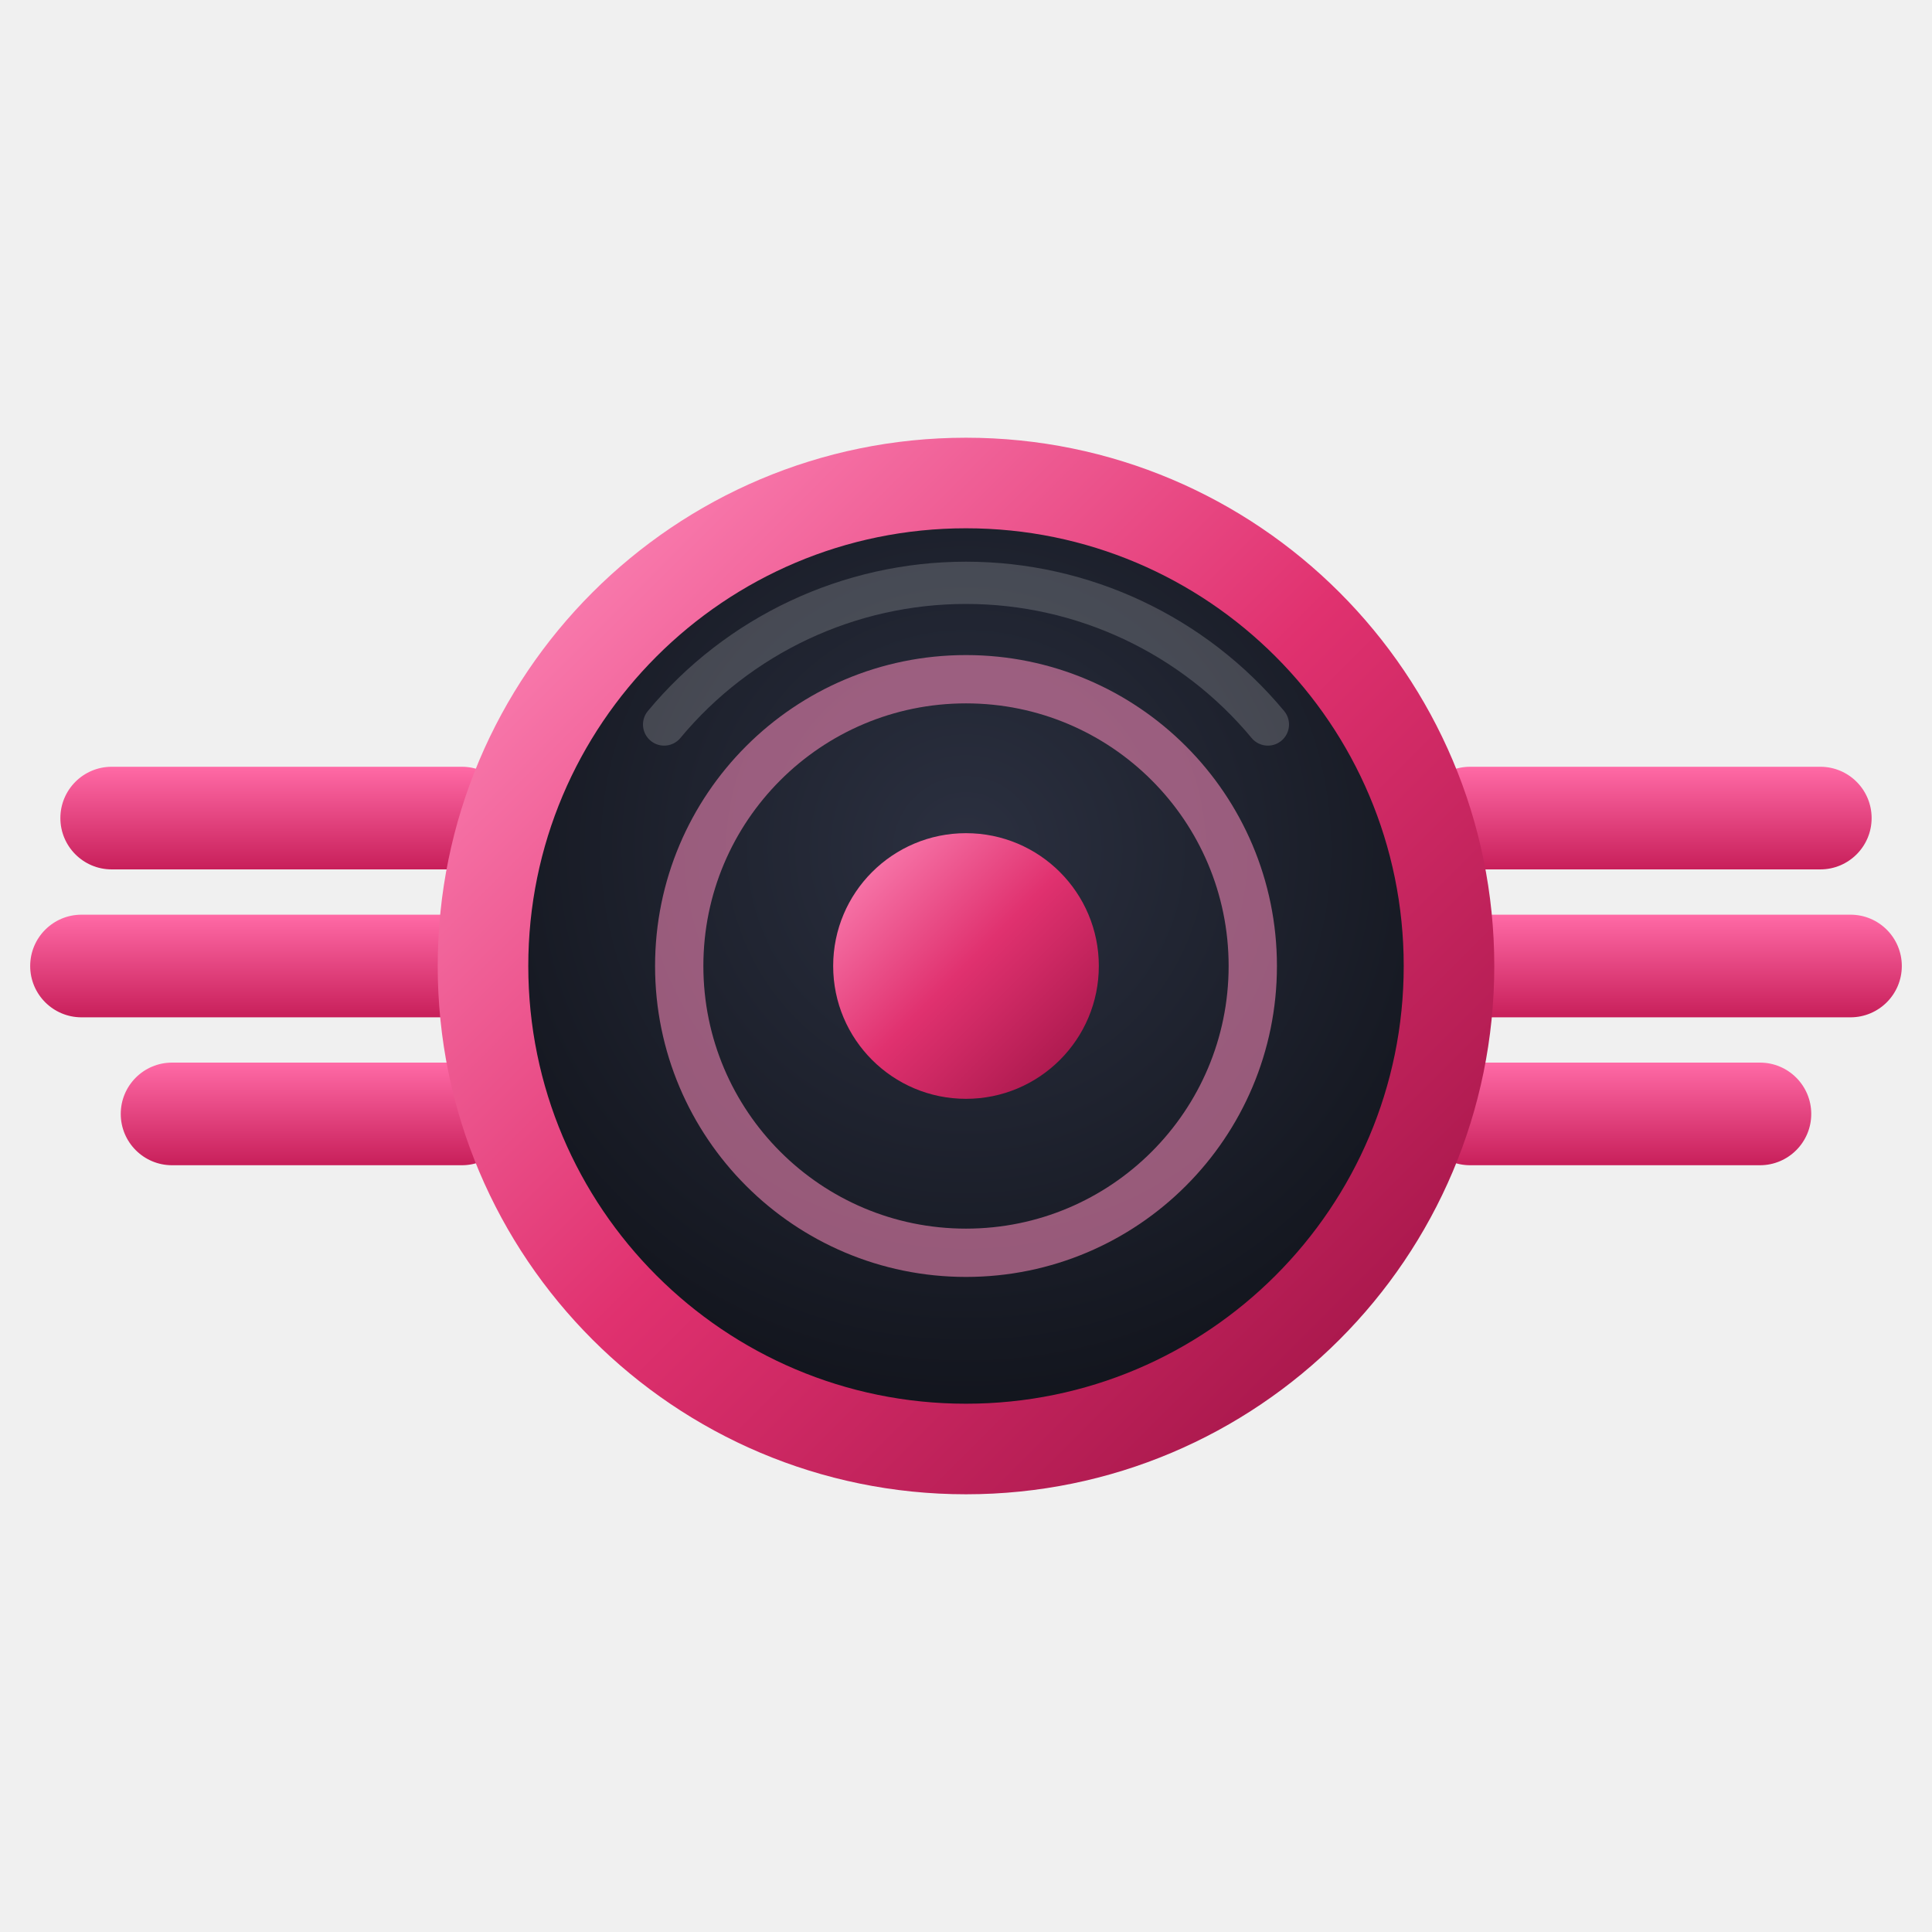
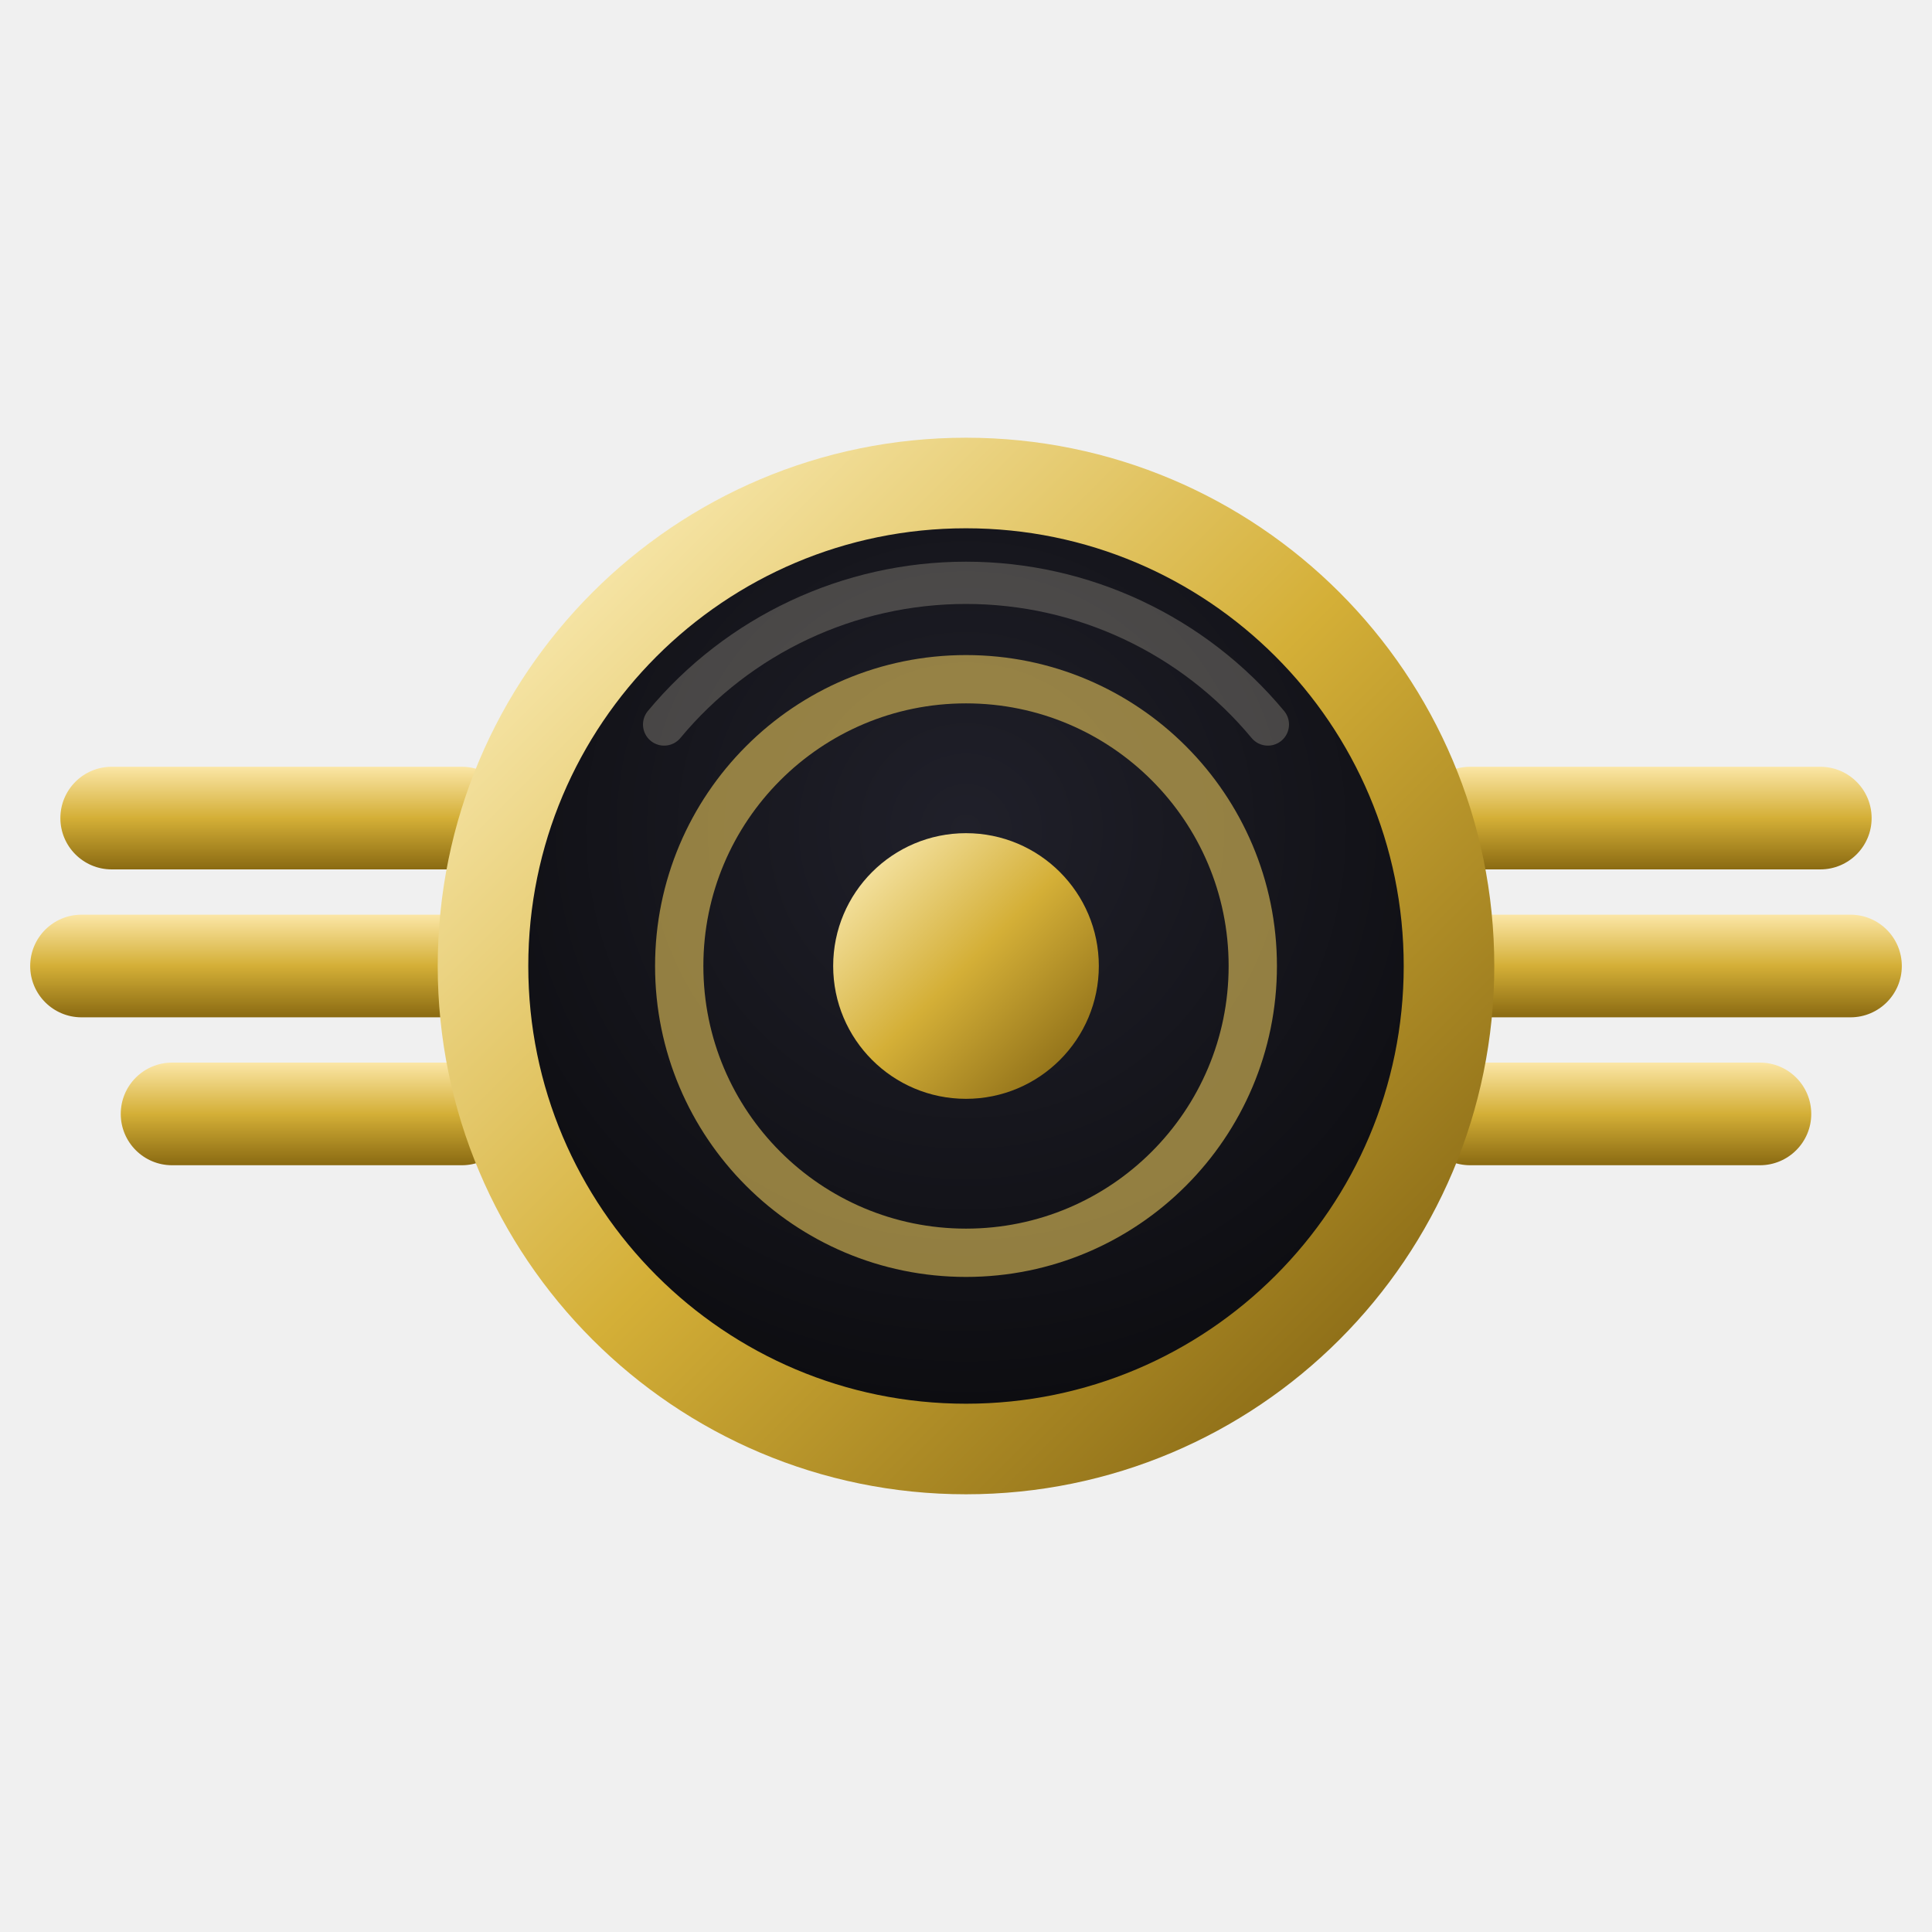
<svg xmlns="http://www.w3.org/2000/svg" viewBox="0 0 64 64" fill="none">
  <defs>
    <linearGradient id="wing" x1="0" y1="0" x2="0" y2="1">
-       <stop offset="0" stop-color="#ff6aa6" />
-       <stop offset="1" stop-color="#c81f5a" />
+       <stop offset="0" stop-color="#fbe6a6" />
+       <stop offset="0.5" stop-color="#d4af37" />
+       <stop offset="1" stop-color="#8a6a12" />
    </linearGradient>
-     <radialGradient id="core" cx="0.5" cy="0.38" r="0.75">
-       <stop offset="0" stop-color="#2b3040" />
-       <stop offset="1" stop-color="#0b0d13" />
+     <radialGradient id="core" cx="0.5" cy="0.36" r="0.78">
+       <stop offset="0" stop-color="#20202a" />
+       <stop offset="1" stop-color="#070709" />
    </radialGradient>
    <linearGradient id="ring" x1="0" y1="0" x2="1" y2="1">
-       <stop offset="0" stop-color="#ff8dbd" />
-       <stop offset="0.5" stop-color="#e0316f" />
-       <stop offset="1" stop-color="#9c1244" />
+       <stop offset="0" stop-color="#fff3c4" />
+       <stop offset="0.5" stop-color="#d4af37" />
+       <stop offset="1" stop-color="#7c5e10" />
    </linearGradient>
  </defs>
  <g fill="url(#wing)">
    <rect x="2" y="25.4" width="15" height="3.4" rx="1.7" />
    <rect x="1" y="30.3" width="17" height="3.4" rx="1.7" />
    <rect x="4" y="35.2" width="13" height="3.4" rx="1.7" />
  </g>
  <g fill="url(#wing)">
    <rect x="47" y="25.4" width="15" height="3.4" rx="1.7" />
    <rect x="46" y="30.3" width="17" height="3.4" rx="1.7" />
    <rect x="47" y="35.2" width="13" height="3.4" rx="1.7" />
  </g>
  <circle cx="32" cy="32" r="16" fill="url(#core)" stroke="url(#ring)" stroke-width="3" />
-   <circle cx="32" cy="32" r="9.5" fill="none" stroke="#ff8dbd" stroke-width="1.6" opacity="0.55" />
+   <circle cx="32" cy="32" r="9.5" fill="none" stroke="#e7c65b" stroke-width="1.6" opacity="0.6" />
  <circle cx="32" cy="32" r="4.4" fill="url(#ring)" />
-   <path d="M22 24 a13 13 0 0 1 20 0" stroke="#ffffff" stroke-width="1.4" opacity="0.18" fill="none" stroke-linecap="round" />
+   <path d="M22 24 a13 13 0 0 1 20 0" stroke="#fff6da" stroke-width="1.4" opacity="0.22" fill="none" stroke-linecap="round" />
</svg>
